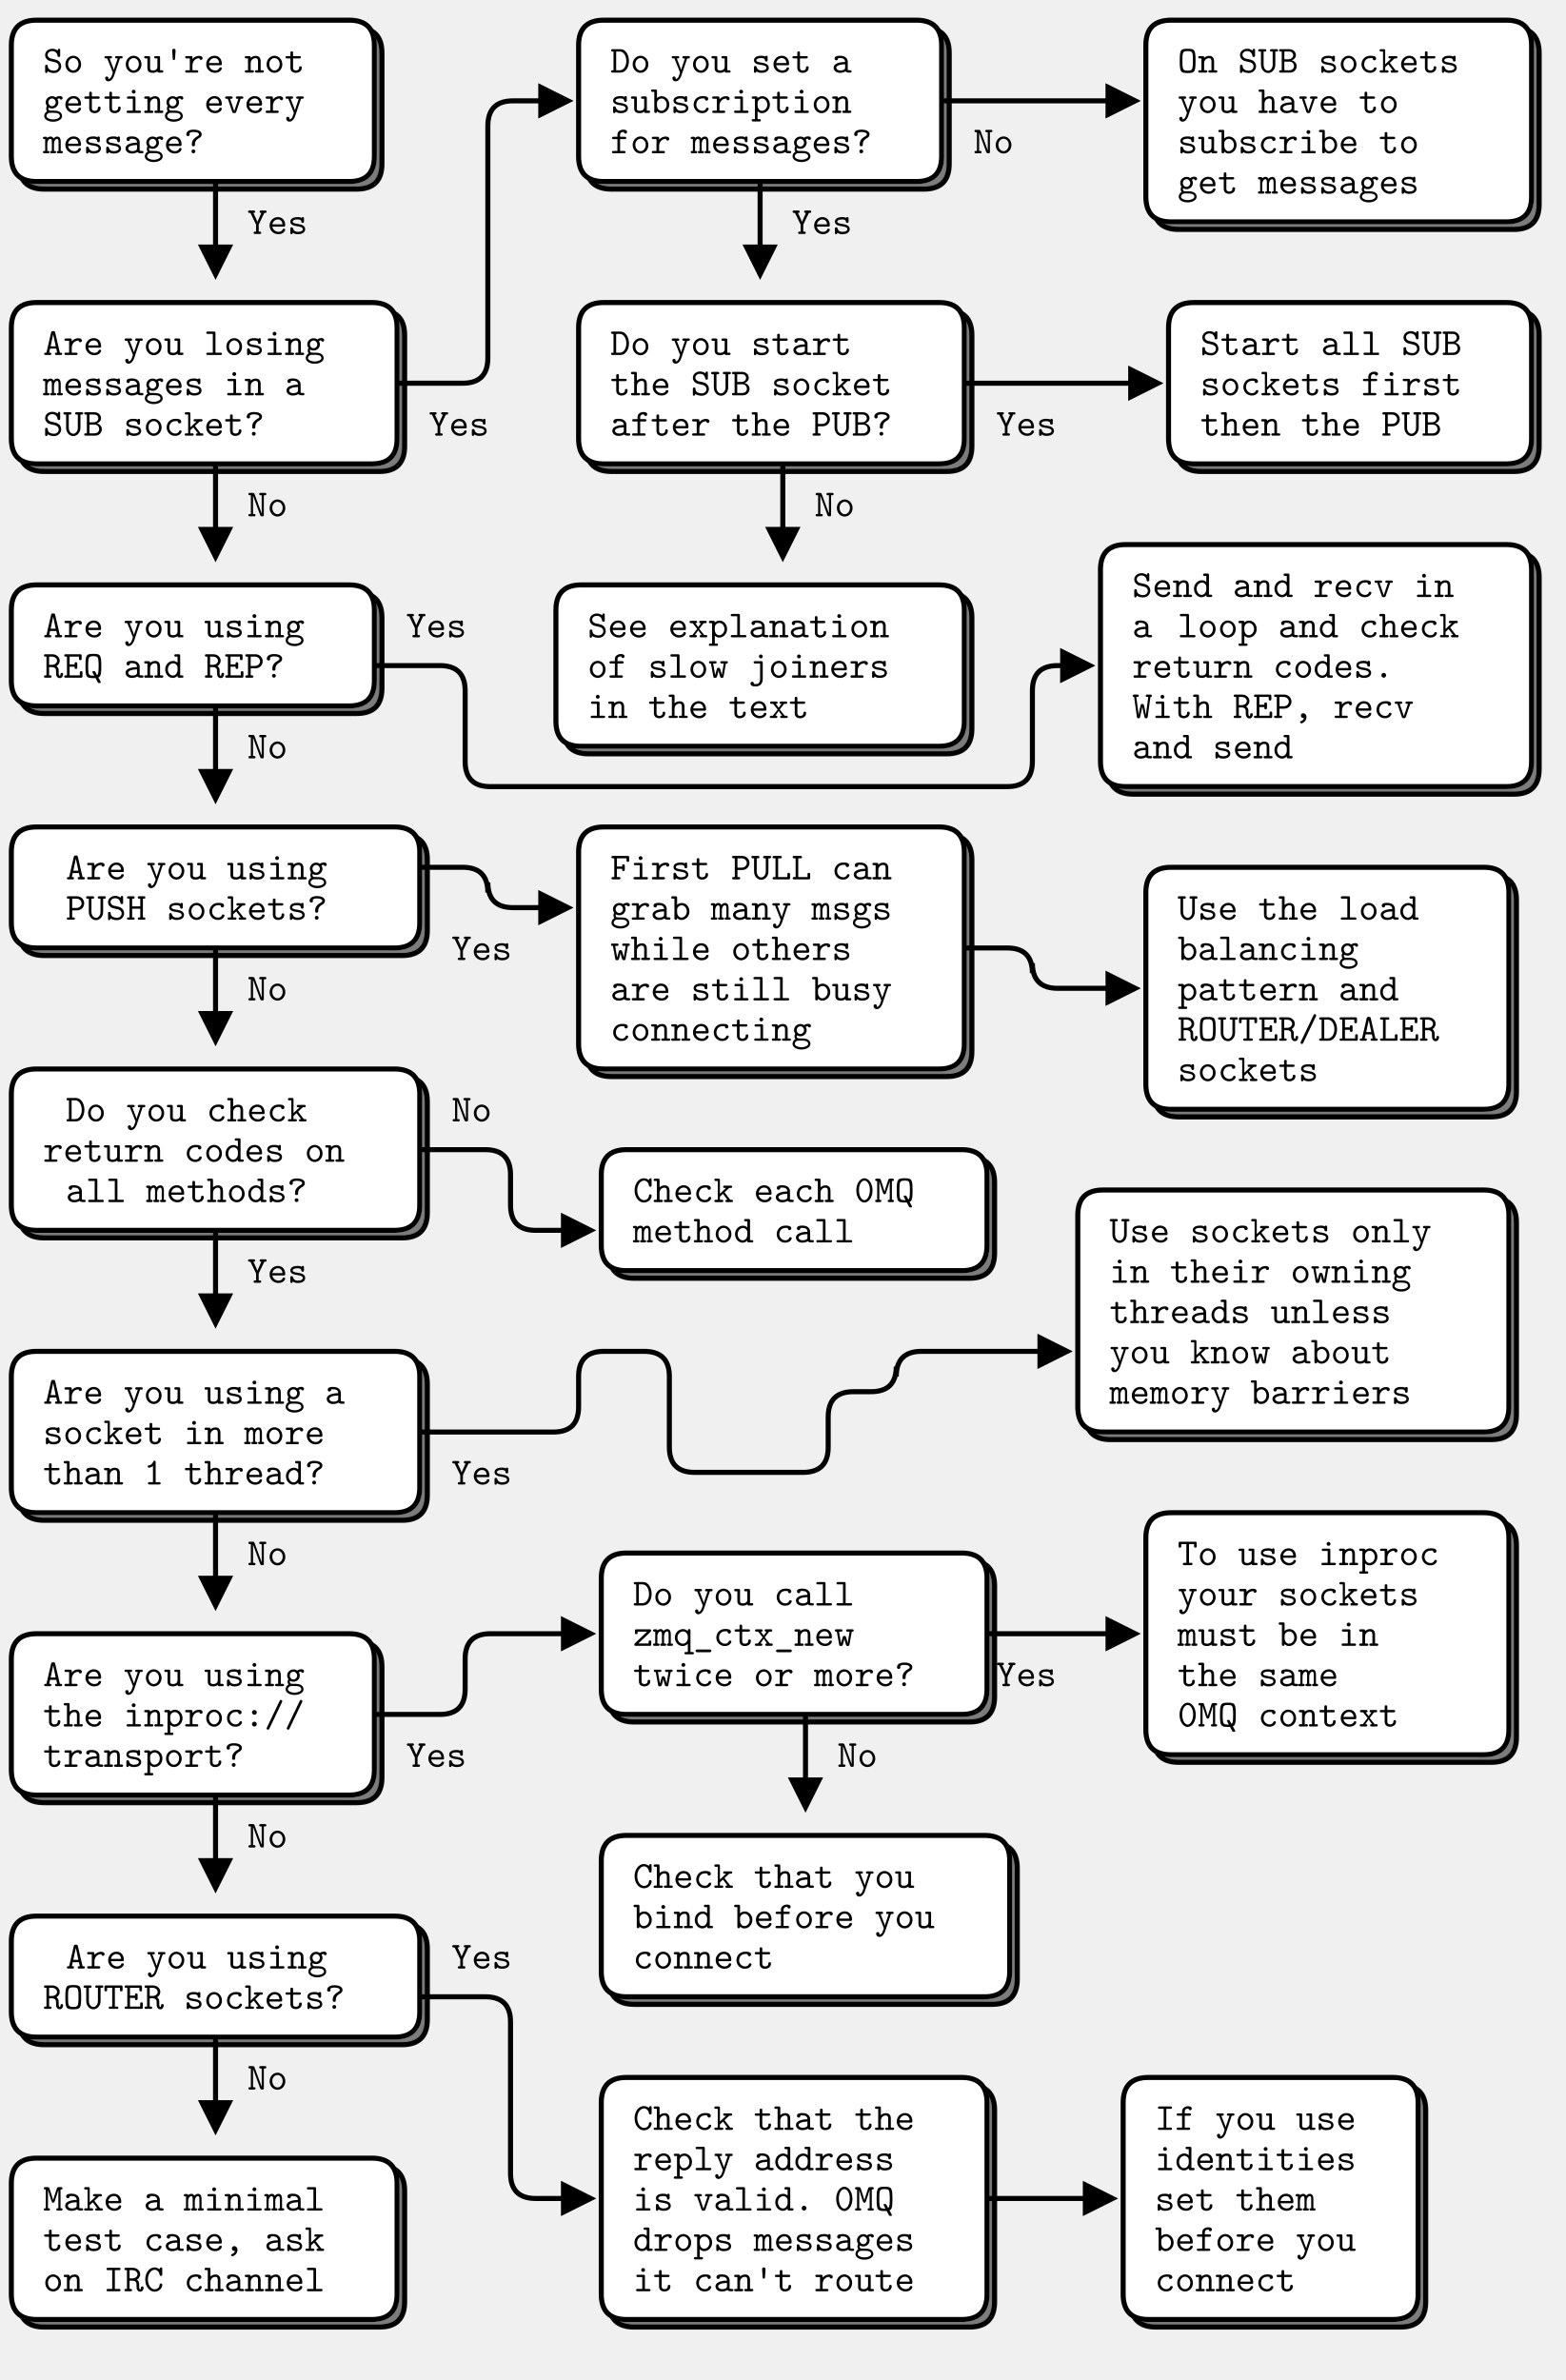
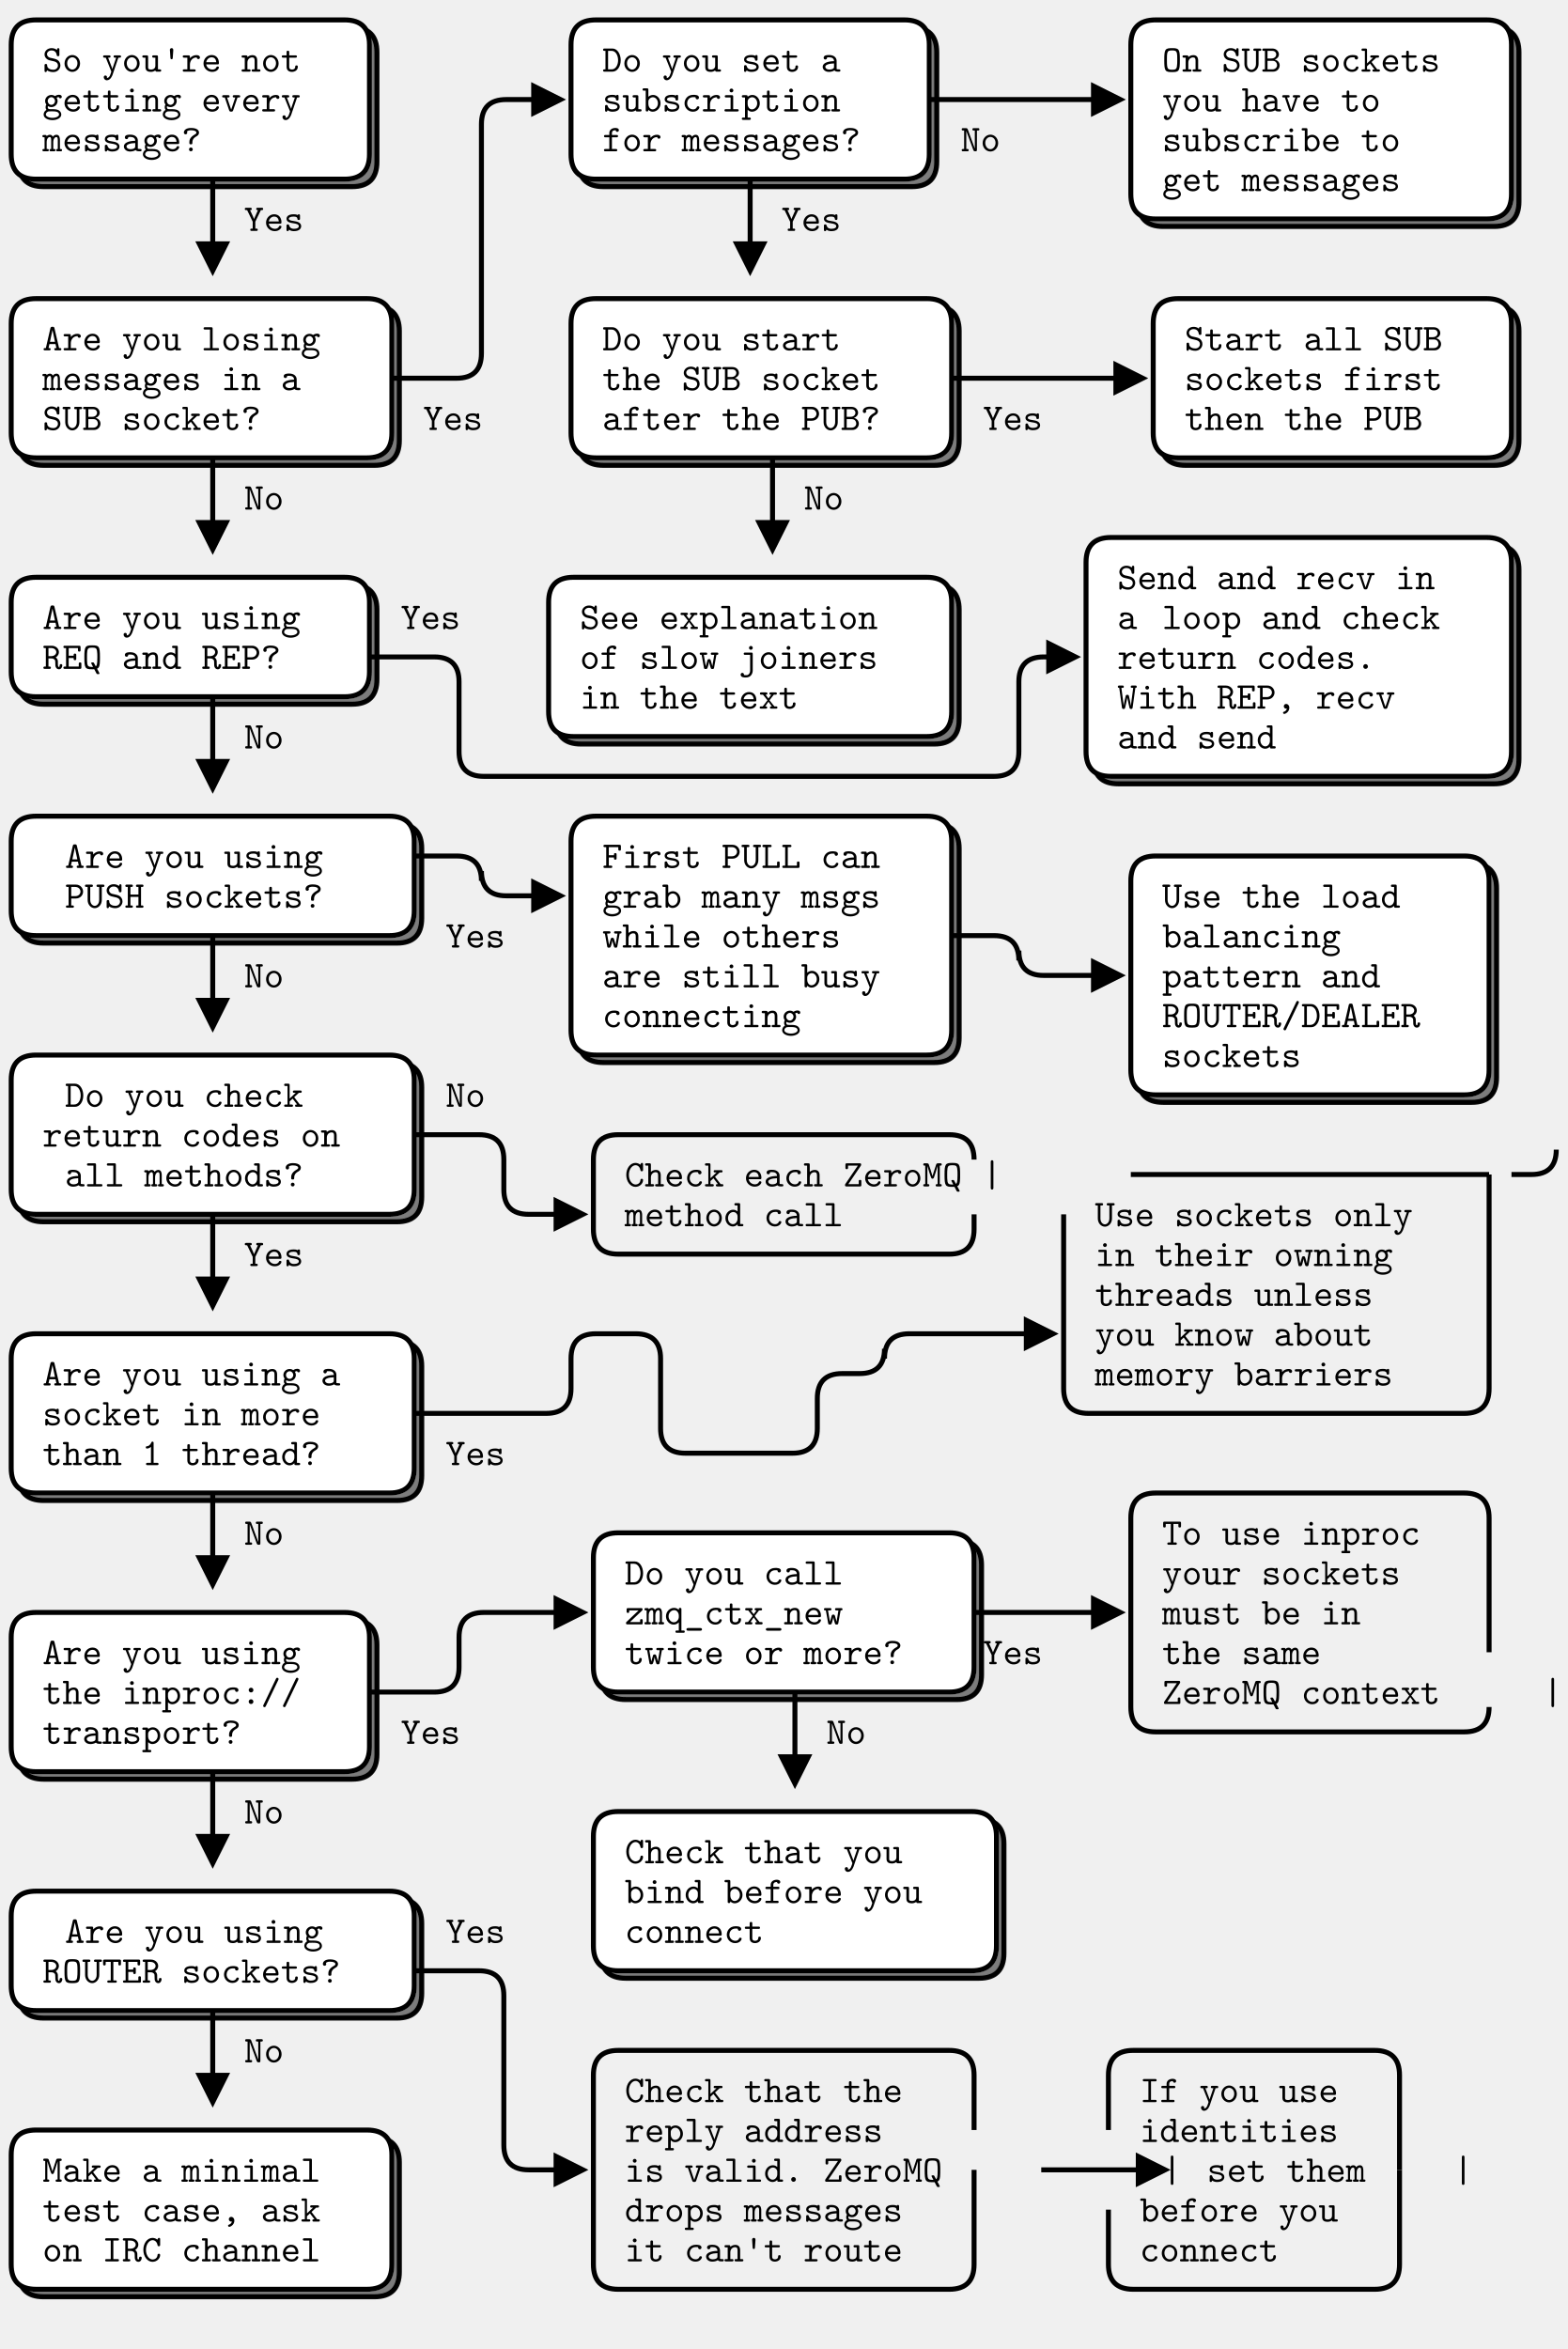
- <svg xmlns="http://www.w3.org/2000/svg" width="621px" height="944px" version="1.1">
+ <svg xmlns="http://www.w3.org/2000/svg" width="630px" height="944px" version="1.1">
  <defs>
    <filter id="dsFilter" width="150%" height="150%">
      <feOffset result="offOut" in="SourceGraphic" dx="3" dy="3" />
      <feColorMatrix result="matrixOut" in="offOut" type="matrix" values="0.2 0 0 0 0 0 0.2 0 0 0 0 0 0.2 0 0 0 0 0 1 0" />
      <feBlend in="SourceGraphic" in2="matrixOut" mode="normal" />
    </filter>
    <marker id="iPointer" viewBox="0 0 10 10" refX="5" refY="5" markerUnits="strokeWidth" markerWidth="8" markerHeight="7" orient="auto">
      <path d="M 10 0 L 10 10 L 0 5 z" />
    </marker>
    <marker id="Pointer" viewBox="0 0 10 10" refX="5" refY="5" markerUnits="strokeWidth" markerWidth="8" markerHeight="7" orient="auto">
      <path d="M 0 0 L 10 5 L 0 10 z" />
    </marker>
  </defs>
  <g id="boxes" stroke="black" stroke-width="2" fill="none">
    <g id="group0">
      <path id="path0" filter="url(#dsFilter)" fill="#fff" d="M 4.5 18 Q 4.5 8 14.5 8 L 138.5 8 Q 148.5 8 148.5 18 L 148.5 62 Q 148.5 72 138.5 72 L 14.5 72 Q 4.5 72 4.5 62 Z" />
      <text x="17.1" y="28.8" id="text0" fill="#000" stroke="none" style="font-family:LMMono10,monospace;font-size:15.2px">So you're not </text>
      <text x="17.1" y="44.8" id="text0" fill="#000" stroke="none" style="font-family:LMMono10,monospace;font-size:15.2px">getting every </text>
      <text x="17.1" y="60.8" id="text0" fill="#000" stroke="none" style="font-family:LMMono10,monospace;font-size:15.2px">message? </text>
    </g>
    <g id="group2">
      <path id="path2" filter="url(#dsFilter)" fill="#fff" d="M 229.5 18 Q 229.5 8 239.5 8 L 363.5 8 Q 373.5 8 373.5 18 L 373.5 62 Q 373.5 72 363.5 72 L 239.5 72 Q 229.5 72 229.5 62 Z" />
      <text x="242.1" y="28.8" id="text2" fill="#000" stroke="none" style="font-family:LMMono10,monospace;font-size:15.2px">Do you set a </text>
      <text x="242.1" y="44.8" id="text2" fill="#000" stroke="none" style="font-family:LMMono10,monospace;font-size:15.2px">subscription </text>
      <text x="242.1" y="60.8" id="text2" fill="#000" stroke="none" style="font-family:LMMono10,monospace;font-size:15.2px">for messages? </text>
    </g>
    <g id="group4">
      <path id="path4" filter="url(#dsFilter)" fill="#fff" d="M 454.5 18 Q 454.5 8 464.5 8 L 597.5 8 Q 607.5 8 607.5 18 L 607.5 78 Q 607.5 88 597.5 88 L 464.5 88 Q 454.5 88 454.5 78 Z" />
      <text x="467.1" y="28.8" id="text4" fill="#000" stroke="none" style="font-family:LMMono10,monospace;font-size:15.2px">On SUB sockets </text>
      <text x="467.1" y="44.8" id="text4" fill="#000" stroke="none" style="font-family:LMMono10,monospace;font-size:15.2px">you have to </text>
      <text x="467.1" y="60.8" id="text4" fill="#000" stroke="none" style="font-family:LMMono10,monospace;font-size:15.2px">subscribe to </text>
      <text x="467.1" y="76.8" id="text4" fill="#000" stroke="none" style="font-family:LMMono10,monospace;font-size:15.2px">get messages </text>
    </g>
    <g id="group17">
      <path id="path17" filter="url(#dsFilter)" fill="#fff" d="M 4.5 130 Q 4.5 120 14.5 120 L 147.5 120 Q 157.5 120 157.5 130 L 157.5 174 Q 157.5 184 147.5 184 L 14.5 184 Q 4.5 184 4.5 174 Z" />
      <text x="17.1" y="140.8" id="text17" fill="#000" stroke="none" style="font-family:LMMono10,monospace;font-size:15.2px">Are you losing </text>
      <text x="17.1" y="156.8" id="text17" fill="#000" stroke="none" style="font-family:LMMono10,monospace;font-size:15.2px">messages in a </text>
      <text x="17.1" y="172.8" id="text17" fill="#000" stroke="none" style="font-family:LMMono10,monospace;font-size:15.2px">SUB socket? </text>
    </g>
    <g id="group19">
      <path id="path19" filter="url(#dsFilter)" fill="#fff" d="M 229.5 130 Q 229.5 120 239.5 120 L 372.5 120 Q 382.5 120 382.5 130 L 382.5 174 Q 382.5 184 372.5 184 L 239.5 184 Q 229.5 184 229.5 174 Z" />
      <text x="242.1" y="140.8" id="text19" fill="#000" stroke="none" style="font-family:LMMono10,monospace;font-size:15.2px">Do you start </text>
      <text x="242.1" y="156.8" id="text19" fill="#000" stroke="none" style="font-family:LMMono10,monospace;font-size:15.2px">the SUB socket </text>
      <text x="242.1" y="172.8" id="text19" fill="#000" stroke="none" style="font-family:LMMono10,monospace;font-size:15.2px">after the PUB? </text>
    </g>
    <g id="group21">
      <path id="path21" filter="url(#dsFilter)" fill="#fff" d="M 463.5 130 Q 463.5 120 473.5 120 L 597.5 120 Q 607.5 120 607.5 130 L 607.5 174 Q 607.5 184 597.5 184 L 473.5 184 Q 463.5 184 463.5 174 Z" />
      <text x="476.1" y="140.8" id="text21" fill="#000" stroke="none" style="font-family:LMMono10,monospace;font-size:15.2px">Start all SUB </text>
      <text x="476.1" y="156.8" id="text21" fill="#000" stroke="none" style="font-family:LMMono10,monospace;font-size:15.2px">sockets first </text>
      <text x="476.1" y="172.8" id="text21" fill="#000" stroke="none" style="font-family:LMMono10,monospace;font-size:15.2px">then the PUB </text>
    </g>
    <g id="group34">
      <path id="path34" filter="url(#dsFilter)" fill="#fff" d="M 436.5 226 Q 436.5 216 446.5 216 L 597.5 216 Q 607.5 216 607.5 226 L 607.5 302 Q 607.5 312 597.5 312 L 446.5 312 Q 436.5 312 436.5 302 Z" />
      <text x="449.1" y="236.8" id="text34" fill="#000" stroke="none" style="font-family:LMMono10,monospace;font-size:15.2px">Send and recv in </text>
      <text x="449.1" y="252.8" id="text34" fill="#000" stroke="none" style="font-family:LMMono10,monospace;font-size:15.2px">a</text>
      <text x="467.1" y="252.8" id="text34" fill="#000" stroke="none" style="font-family:LMMono10,monospace;font-size:15.2px">loop and check </text>
      <text x="449.1" y="268.8" id="text34" fill="#000" stroke="none" style="font-family:LMMono10,monospace;font-size:15.2px">return codes. </text>
      <text x="449.1" y="284.8" id="text34" fill="#000" stroke="none" style="font-family:LMMono10,monospace;font-size:15.2px">With REP, recv </text>
      <text x="449.1" y="300.8" id="text34" fill="#000" stroke="none" style="font-family:LMMono10,monospace;font-size:15.2px">and send </text>
    </g>
    <g id="group36">
      <path id="path36" filter="url(#dsFilter)" fill="#fff" d="M 4.5 242 Q 4.5 232 14.5 232 L 138.5 232 Q 148.5 232 148.5 242 L 148.5 270 Q 148.5 280 138.5 280 L 14.5 280 Q 4.5 280 4.5 270 Z" />
      <text x="17.1" y="252.8" id="text36" fill="#000" stroke="none" style="font-family:LMMono10,monospace;font-size:15.2px">Are you using </text>
      <text x="17.1" y="268.8" id="text36" fill="#000" stroke="none" style="font-family:LMMono10,monospace;font-size:15.2px">REQ and REP? </text>
    </g>
    <g id="group38">
      <path id="path38" filter="url(#dsFilter)" fill="#fff" d="M 220.5 242 Q 220.5 232 230.5 232 L 372.5 232 Q 382.5 232 382.5 242 L 382.5 286 Q 382.5 296 372.5 296 L 230.5 296 Q 220.5 296 220.5 286 Z" />
      <text x="233.1" y="252.8" id="text38" fill="#000" stroke="none" style="font-family:LMMono10,monospace;font-size:15.2px">See explanation </text>
      <text x="233.1" y="268.8" id="text38" fill="#000" stroke="none" style="font-family:LMMono10,monospace;font-size:15.2px">of slow joiners </text>
      <text x="233.1" y="284.8" id="text38" fill="#000" stroke="none" style="font-family:LMMono10,monospace;font-size:15.2px">in the text </text>
    </g>
    <g id="group53">
      <path id="path53" filter="url(#dsFilter)" fill="#fff" d="M 4.5 338 Q 4.5 328 14.5 328 L 156.5 328 Q 166.5 328 166.5 338 L 166.5 366 Q 166.5 376 156.5 376 L 14.5 376 Q 4.5 376 4.5 366 Z" />
      <text x="26.1" y="348.8" id="text53" fill="#000" stroke="none" style="font-family:LMMono10,monospace;font-size:15.2px">Are you using </text>
      <text x="26.1" y="364.8" id="text53" fill="#000" stroke="none" style="font-family:LMMono10,monospace;font-size:15.2px">PUSH sockets? </text>
    </g>
    <g id="group55">
      <path id="path55" filter="url(#dsFilter)" fill="#fff" d="M 229.5 338 Q 229.5 328 239.5 328 L 372.5 328 Q 382.5 328 382.5 338 L 382.5 414 Q 382.5 424 372.5 424 L 239.5 424 Q 229.5 424 229.5 414 Z" />
      <text x="242.1" y="348.8" id="text55" fill="#000" stroke="none" style="font-family:LMMono10,monospace;font-size:15.2px">First PULL can </text>
      <text x="242.1" y="364.8" id="text55" fill="#000" stroke="none" style="font-family:LMMono10,monospace;font-size:15.2px">grab many msgs </text>
      <text x="242.1" y="380.8" id="text55" fill="#000" stroke="none" style="font-family:LMMono10,monospace;font-size:15.2px">while others </text>
      <text x="242.1" y="396.8" id="text55" fill="#000" stroke="none" style="font-family:LMMono10,monospace;font-size:15.2px">are still busy </text>
      <text x="242.1" y="412.8" id="text55" fill="#000" stroke="none" style="font-family:LMMono10,monospace;font-size:15.2px">connecting </text>
    </g>
    <g id="group59">
      <path id="path59" filter="url(#dsFilter)" fill="#fff" d="M 454.5 354 Q 454.5 344 464.5 344 L 588.5 344 Q 598.5 344 598.5 354 L 598.5 430 Q 598.5 440 588.5 440 L 464.5 440 Q 454.5 440 454.5 430 Z" />
      <text x="467.1" y="364.8" id="text59" fill="#000" stroke="none" style="font-family:LMMono10,monospace;font-size:15.2px">Use the load </text>
      <text x="467.1" y="380.8" id="text59" fill="#000" stroke="none" style="font-family:LMMono10,monospace;font-size:15.2px">balancing </text>
      <text x="467.1" y="396.8" id="text59" fill="#000" stroke="none" style="font-family:LMMono10,monospace;font-size:15.2px">pattern and </text>
      <text x="467.1" y="412.8" id="text59" fill="#000" stroke="none" style="font-family:LMMono10,monospace;font-size:15.2px">ROUTER/DEALER </text>
      <text x="467.1" y="428.8" id="text59" fill="#000" stroke="none" style="font-family:LMMono10,monospace;font-size:15.2px">sockets </text>
    </g>
    <g id="group68">
      <path id="path68" filter="url(#dsFilter)" fill="#fff" d="M 4.5 434 Q 4.5 424 14.5 424 L 156.5 424 Q 166.5 424 166.5 434 L 166.5 478 Q 166.5 488 156.5 488 L 14.5 488 Q 4.5 488 4.5 478 Z" />
      <text x="26.1" y="444.8" id="text68" fill="#000" stroke="none" style="font-family:LMMono10,monospace;font-size:15.2px">Do you check </text>
      <text x="17.1" y="460.8" id="text68" fill="#000" stroke="none" style="font-family:LMMono10,monospace;font-size:15.2px">return codes on </text>
      <text x="26.1" y="476.8" id="text68" fill="#000" stroke="none" style="font-family:LMMono10,monospace;font-size:15.2px">all methods? </text>
    </g>
-     <g id="group76">
-       <path id="path76" filter="url(#dsFilter)" fill="#fff" d="M 238.5 466 Q 238.5 456 248.5 456 L 381.5 456 Q 391.5 456 391.5 466 L 391.5 494 Q 391.5 504 381.5 504 L 248.5 504 Q 238.5 504 238.5 494 Z" />
-       <text x="251.1" y="476.8" id="text76" fill="#000" stroke="none" style="font-family:LMMono10,monospace;font-size:15.2px">Check each 0MQ </text>
-       <text x="251.1" y="492.8" id="text76" fill="#000" stroke="none" style="font-family:LMMono10,monospace;font-size:15.2px">method call </text>
-     </g>
-     <g id="group78">
-       <path id="path78" filter="url(#dsFilter)" fill="#fff" d="M 427.5 482 Q 427.5 472 437.5 472 L 588.5 472 Q 598.5 472 598.5 482 L 598.5 558 Q 598.5 568 588.5 568 L 437.5 568 Q 427.5 568 427.5 558 Z" />
-       <text x="440.1" y="492.8" id="text78" fill="#000" stroke="none" style="font-family:LMMono10,monospace;font-size:15.2px">Use sockets only </text>
-       <text x="440.1" y="508.8" id="text78" fill="#000" stroke="none" style="font-family:LMMono10,monospace;font-size:15.2px">in their owning </text>
-       <text x="440.1" y="524.8" id="text78" fill="#000" stroke="none" style="font-family:LMMono10,monospace;font-size:15.2px">threads unless </text>
-       <text x="440.1" y="540.8" id="text78" fill="#000" stroke="none" style="font-family:LMMono10,monospace;font-size:15.2px">you know about </text>
-       <text x="440.1" y="556.8" id="text78" fill="#000" stroke="none" style="font-family:LMMono10,monospace;font-size:15.2px">memory barriers </text>
-     </g>
    <g id="group86">
      <path id="path86" filter="url(#dsFilter)" fill="#fff" d="M 4.5 546 Q 4.5 536 14.5 536 L 156.5 536 Q 166.5 536 166.5 546 L 166.5 590 Q 166.5 600 156.5 600 L 14.5 600 Q 4.5 600 4.5 590 Z" />
      <text x="17.1" y="556.8" id="text86" fill="#000" stroke="none" style="font-family:LMMono10,monospace;font-size:15.2px">Are you using a </text>
      <text x="17.1" y="572.8" id="text86" fill="#000" stroke="none" style="font-family:LMMono10,monospace;font-size:15.2px">socket in more </text>
      <text x="17.1" y="588.8" id="text86" fill="#000" stroke="none" style="font-family:LMMono10,monospace;font-size:15.2px">than 1 thread? </text>
    </g>
-     <g id="group102">
-       <path id="path102" filter="url(#dsFilter)" fill="#fff" d="M 454.5 610 Q 454.5 600 464.5 600 L 588.5 600 Q 598.5 600 598.5 610 L 598.5 686 Q 598.5 696 588.5 696 L 464.5 696 Q 454.5 696 454.5 686 Z" />
-       <text x="467.1" y="620.8" id="text102" fill="#000" stroke="none" style="font-family:LMMono10,monospace;font-size:15.2px">To use inproc </text>
-       <text x="467.1" y="636.8" id="text102" fill="#000" stroke="none" style="font-family:LMMono10,monospace;font-size:15.2px">your sockets </text>
-       <text x="467.1" y="652.8" id="text102" fill="#000" stroke="none" style="font-family:LMMono10,monospace;font-size:15.2px">must be in </text>
-       <text x="467.1" y="668.8" id="text102" fill="#000" stroke="none" style="font-family:LMMono10,monospace;font-size:15.2px">the same </text>
-       <text x="467.1" y="684.8" id="text102" fill="#000" stroke="none" style="font-family:LMMono10,monospace;font-size:15.2px">0MQ context </text>
-     </g>
    <g id="group104">
      <path id="path104" filter="url(#dsFilter)" fill="#fff" d="M 238.5 626 Q 238.5 616 248.5 616 L 381.5 616 Q 391.5 616 391.5 626 L 391.5 670 Q 391.5 680 381.5 680 L 248.5 680 Q 238.5 680 238.5 670 Z" />
      <text x="251.1" y="636.8" id="text104" fill="#000" stroke="none" style="font-family:LMMono10,monospace;font-size:15.2px">Do you call </text>
      <text x="251.1" y="652.8" id="text104" fill="#000" stroke="none" style="font-family:LMMono10,monospace;font-size:15.2px">zmq_ctx_new </text>
      <text x="251.1" y="668.8" id="text104" fill="#000" stroke="none" style="font-family:LMMono10,monospace;font-size:15.2px">twice or more? </text>
    </g>
    <g id="group106">
      <path id="path106" filter="url(#dsFilter)" fill="#fff" d="M 4.5 658 Q 4.5 648 14.5 648 L 138.5 648 Q 148.5 648 148.5 658 L 148.5 702 Q 148.5 712 138.5 712 L 14.5 712 Q 4.5 712 4.5 702 Z" />
      <text x="17.1" y="668.8" id="text106" fill="#000" stroke="none" style="font-family:LMMono10,monospace;font-size:15.2px">Are you using </text>
      <text x="17.1" y="684.8" id="text106" fill="#000" stroke="none" style="font-family:LMMono10,monospace;font-size:15.2px">the inproc:// </text>
      <text x="17.1" y="700.8" id="text106" fill="#000" stroke="none" style="font-family:LMMono10,monospace;font-size:15.2px">transport? </text>
    </g>
    <g id="group120">
      <path id="path120" filter="url(#dsFilter)" fill="#fff" d="M 238.5 738 Q 238.5 728 248.5 728 L 390.5 728 Q 400.5 728 400.5 738 L 400.5 782 Q 400.5 792 390.5 792 L 248.5 792 Q 238.5 792 238.5 782 Z" />
      <text x="251.1" y="748.8" id="text120" fill="#000" stroke="none" style="font-family:LMMono10,monospace;font-size:15.2px">Check that you </text>
      <text x="251.1" y="764.8" id="text120" fill="#000" stroke="none" style="font-family:LMMono10,monospace;font-size:15.2px">bind before you </text>
      <text x="251.1" y="780.8" id="text120" fill="#000" stroke="none" style="font-family:LMMono10,monospace;font-size:15.2px">connect </text>
    </g>
    <g id="group122">
      <path id="path122" filter="url(#dsFilter)" fill="#fff" d="M 4.5 770 Q 4.5 760 14.5 760 L 156.5 760 Q 166.5 760 166.5 770 L 166.5 798 Q 166.5 808 156.5 808 L 14.5 808 Q 4.5 808 4.5 798 Z" />
      <text x="26.1" y="780.8" id="text122" fill="#000" stroke="none" style="font-family:LMMono10,monospace;font-size:15.2px">Are you using </text>
      <text x="17.1" y="796.8" id="text122" fill="#000" stroke="none" style="font-family:LMMono10,monospace;font-size:15.2px">ROUTER sockets? </text>
    </g>
-     <g id="group131">
-       <path id="path131" filter="url(#dsFilter)" fill="#fff" d="M 238.5 834 Q 238.5 824 248.5 824 L 381.5 824 Q 391.5 824 391.5 834 L 391.5 910 Q 391.5 920 381.5 920 L 248.5 920 Q 238.5 920 238.5 910 Z" />
-       <text x="251.1" y="844.8" id="text131" fill="#000" stroke="none" style="font-family:LMMono10,monospace;font-size:15.2px">Check that the </text>
-       <text x="251.1" y="860.8" id="text131" fill="#000" stroke="none" style="font-family:LMMono10,monospace;font-size:15.2px">reply address </text>
-       <text x="251.1" y="876.8" id="text131" fill="#000" stroke="none" style="font-family:LMMono10,monospace;font-size:15.2px">is valid. 0MQ </text>
-       <text x="251.1" y="892.8" id="text131" fill="#000" stroke="none" style="font-family:LMMono10,monospace;font-size:15.2px">drops messages </text>
-       <text x="251.1" y="908.8" id="text131" fill="#000" stroke="none" style="font-family:LMMono10,monospace;font-size:15.2px">it can't route </text>
-     </g>
-     <g id="group133">
-       <path id="path133" filter="url(#dsFilter)" fill="#fff" d="M 445.5 834 Q 445.5 824 455.5 824 L 552.5 824 Q 562.5 824 562.5 834 L 562.5 910 Q 562.5 920 552.5 920 L 455.5 920 Q 445.5 920 445.5 910 Z" />
-       <text x="458.1" y="844.8" id="text133" fill="#000" stroke="none" style="font-family:LMMono10,monospace;font-size:15.2px">If you use </text>
-       <text x="458.1" y="860.8" id="text133" fill="#000" stroke="none" style="font-family:LMMono10,monospace;font-size:15.2px">identities </text>
-       <text x="458.1" y="876.8" id="text133" fill="#000" stroke="none" style="font-family:LMMono10,monospace;font-size:15.2px">set them </text>
-       <text x="458.1" y="892.8" id="text133" fill="#000" stroke="none" style="font-family:LMMono10,monospace;font-size:15.2px">before you </text>
-       <text x="458.1" y="908.8" id="text133" fill="#000" stroke="none" style="font-family:LMMono10,monospace;font-size:15.2px">connect </text>
-     </g>
    <g id="group135">
      <path id="path135" filter="url(#dsFilter)" fill="#fff" d="M 4.5 866 Q 4.5 856 14.5 856 L 147.5 856 Q 157.5 856 157.5 866 L 157.5 910 Q 157.5 920 147.5 920 L 14.5 920 Q 4.5 920 4.5 910 Z" />
      <text x="17.1" y="876.8" id="text135" fill="#000" stroke="none" style="font-family:LMMono10,monospace;font-size:15.2px">Make a minimal </text>
      <text x="17.1" y="892.8" id="text135" fill="#000" stroke="none" style="font-family:LMMono10,monospace;font-size:15.2px">test case, ask </text>
      <text x="17.1" y="908.8" id="text135" fill="#000" stroke="none" style="font-family:LMMono10,monospace;font-size:15.2px">on IRC channel </text>
    </g>
  </g>
  <g id="lines" stroke="black" stroke-width="2" fill="none">
    <g id="group682">
      <path id="path682" marker-end="url(#Pointer)" d="M 85.5 72 L 85.5 104 " />
    </g>
    <g id="group690">
      <path id="path690" marker-end="url(#Pointer)" d="M 85.5 184 L 85.5 216 " />
    </g>
    <g id="group697">
      <path id="path697" marker-end="url(#Pointer)" d="M 85.5 280 L 85.5 312 " />
    </g>
    <g id="group704">
      <path id="path704" marker-end="url(#Pointer)" d="M 85.5 376 L 85.5 408 " />
    </g>
    <g id="group712">
      <path id="path712" marker-end="url(#Pointer)" d="M 85.5 488 L 85.5 520 " />
    </g>
    <g id="group720">
      <path id="path720" marker-end="url(#Pointer)" d="M 85.5 600 L 85.5 632 " />
    </g>
    <g id="group728">
      <path id="path728" marker-end="url(#Pointer)" d="M 85.5 712 L 85.5 744 " />
    </g>
    <g id="group735">
      <path id="path735" marker-end="url(#Pointer)" d="M 85.5 808 L 85.5 840 " />
    </g>
    <g id="group1115">
      <path id="path1115" marker-end="url(#Pointer)" d="M 148.5 264 L 174.5 264 Q 184.5 264 184.5 274 L 184.5 302 Q 184.5 312 194.5 312 L 399.5 312 Q 409.5 312 409.5 302 L 409.5 274 Q 409.5 264 419.5 264 L 427.5 264 " />
    </g>
    <g id="group1142">
      <path id="path1142" marker-end="url(#Pointer)" d="M 148.5 680 L 174.5 680 Q 184.5 680 184.5 670 L 184.5 658 Q 184.5 648 194.5 648 L 229.5 648 " />
    </g>
    <g id="group1169">
      <path id="path1169" marker-end="url(#Pointer)" d="M 157.5 152 L 183.5 152 Q 193.5 152 193.5 142 L 193.5 50 Q 193.5 40 203.5 40 L 220.5 40 " />
    </g>
    <g id="group1241">
      <path id="path1241" marker-end="url(#Pointer)" d="M 166.5 344 L 183.5 344 Q 193.5 344 193.5 354 L 193.5 350 Q 193.5 360 203.5 360 L 220.5 360 " />
    </g>
    <g id="group1249">
      <path id="path1249" marker-end="url(#Pointer)" d="M 166.5 456 L 192.5 456 Q 202.5 456 202.5 466 L 202.5 478 Q 202.5 488 212.5 488 L 229.5 488 " />
    </g>
    <g id="group1257">
      <path id="path1257" marker-end="url(#Pointer)" d="M 166.5 568 L 219.5 568 Q 229.5 568 229.5 558 L 229.5 546 Q 229.5 536 239.5 536 L 255.5 536 Q 265.5 536 265.5 546 L 265.5 574 Q 265.5 584 275.5 584 L 318.5 584 Q 328.5 584 328.5 574 L 328.5 562 Q 328.5 552 338.5 552 L 345.5 552 Q 355.5 552 355.5 542 L 355.5 546 Q 355.5 536 365.5 536 L 418.5 536 " />
    </g>
    <g id="group1272">
      <path id="path1272" marker-end="url(#Pointer)" d="M 166.5 792 L 192.5 792 Q 202.5 792 202.5 802 L 202.5 862 Q 202.5 872 212.5 872 L 229.5 872 " />
    </g>
    <g id="group2113">
      <path id="path2113" marker-end="url(#Pointer)" d="M 301.5 72 L 301.5 104 " />
    </g>
    <g id="group2180">
      <path id="path2180" marker-end="url(#Pointer)" d="M 310.5 184 L 310.5 216 " />
    </g>
    <g id="group2271">
      <path id="path2271" marker-end="url(#Pointer)" d="M 319.5 680 L 319.5 712 " />
    </g>
    <g id="group2586">
      <path id="path2586" marker-end="url(#Pointer)" d="M 373.5 40 L 445.5 40 " />
    </g>
    <g id="group2653">
      <path id="path2653" marker-end="url(#Pointer)" d="M 382.5 152 L 454.5 152 " />
    </g>
    <g id="group2668">
      <path id="path2668" marker-end="url(#Pointer)" d="M 382.5 376 L 399.5 376 Q 409.5 376 409.5 386 L 409.5 382 Q 409.5 392 419.5 392 L 445.5 392 " />
    </g>
+     <g id="group2735">
+       <path id="path2735" d="M 391.5 488 L 391.5 494 Q 391.5 504 381.5 504 L 248.5 504 Q 238.5 504 238.5 494 L 238.5 466 Q 238.5 456 248.5 456 L 381.5 456 Q 391.5 456 391.5 466 " />
+     </g>
    <g id="group2745">
      <path id="path2745" marker-end="url(#Pointer)" d="M 391.5 648 L 445.5 648 " />
    </g>
-     <g id="group2760">
-       <path id="path2760" marker-end="url(#Pointer)" d="M 391.5 872 L 436.5 872 " />
+     <g id="group2759">
+       <path id="path2759" d="M 391.5 856 L 391.5 834 Q 391.5 824 381.5 824 L 248.5 824 Q 238.5 824 238.5 834 L 238.5 910 Q 238.5 920 248.5 920 L 381.5 920 Q 391.5 920 391.5 910 L 391.5 872 " />
+     </g>
+     <g id="group2937">
+       <path id="path2937" marker-end="url(#Pointer)" d="M 418.5 872 L 463.5 872 " />
+     </g>
+     <g id="group2973">
+       <path id="path2973" d="M 427.5 488 L 427.5 558 Q 427.5 568 437.5 568 L 588.5 568 Q 598.5 568 598.5 558 L 598.5 472 " />
+     </g>
+     <g id="group3114">
+       <path id="path3114" d="M 445.5 856 L 445.5 834 Q 445.5 824 455.5 824 L 552.5 824 Q 562.5 824 562.5 834 L 562.5 872 " />
+     </g>
+     <g id="group3116">
+       <path id="path3116" d="M 445.5 888 L 445.5 910 Q 445.5 920 455.5 920 L 552.5 920 Q 562.5 920 562.5 910 L 562.5 872 " />
+     </g>
+     <g id="group3149">
+       <path id="path3149" d="M 454.5 472 L 598.5 472 " />
+     </g>
+     <g id="group4106">
+       <path id="path4106" d="M 598.5 664 L 598.5 610 Q 598.5 600 588.5 600 L 464.5 600 Q 454.5 600 454.5 610 L 454.5 686 Q 454.5 696 464.5 696 L 588.5 696 Q 598.5 696 598.5 686 " />
+     </g>
+     <g id="group4153">
+       <path id="path4153" d="M 607.5 472 L 615.5 472 Q 625.5 472 625.5 462 " />
    </g>
  </g>
  <g id="text" fill="black" style="font-family:LMMono10,monospace;font-size:15.2px">
    <text x="386.1" y="60.8" id="text8" fill="#000">No </text>
    <text x="98.1" y="92.8" id="text11" fill="#000">Yes </text>
    <text x="314.1" y="92.8" id="text12" fill="#000">Yes </text>
    <text x="170.1" y="172.8" id="text20" fill="#000">Yes </text>
    <text x="395.1" y="172.8" id="text22" fill="#000">Yes </text>
    <text x="98.1" y="204.8" id="text24" fill="#000">No </text>
    <text x="323.1" y="204.8" id="text25" fill="#000">No</text>
    <text x="161.1" y="252.8" id="text28" fill="#000">Yes </text>
    <text x="98.1" y="300.8" id="text37" fill="#000">No </text>
    <text x="179.1" y="380.8" id="text44" fill="#000">Yes </text>
    <text x="98.1" y="396.8" id="text47" fill="#000">No </text>
    <text x="179.1" y="444.8" id="text54" fill="#000">No </text>
+     <text x="251.1" y="476.8" id="text57" fill="#000">Check each ZeroMQ | </text>
+     <text x="251.1" y="492.8" id="text58" fill="#000">method call </text>
+     <text x="440.1" y="492.8" id="text59" fill="#000">Use sockets only </text>
    <text x="98.1" y="508.8" id="text60" fill="#000">Yes </text>
+     <text x="440.1" y="508.8" id="text61" fill="#000">in their owning </text>
+     <text x="440.1" y="524.8" id="text62" fill="#000">threads unless </text>
+     <text x="440.1" y="540.8" id="text63" fill="#000">you know about </text>
+     <text x="440.1" y="556.8" id="text65" fill="#000">memory barriers </text>
    <text x="179.1" y="588.8" id="text68" fill="#000">Yes </text>
    <text x="98.1" y="620.8" id="text69" fill="#000">No </text>
+     <text x="467.1" y="620.8" id="text70" fill="#000">To use inproc </text>
+     <text x="467.1" y="636.8" id="text72" fill="#000">your sockets </text>
+     <text x="467.1" y="652.8" id="text74" fill="#000">must be in </text>
    <text x="395.1" y="668.8" id="text77" fill="#000">Yes </text>
-     <text x="161.1" y="700.8" id="text82" fill="#000">Yes </text>
-     <text x="332.1" y="700.8" id="text83" fill="#000">No </text>
-     <text x="98.1" y="732.8" id="text84" fill="#000">No </text>
-     <text x="179.1" y="780.8" id="text88" fill="#000">Yes </text>
-     <text x="98.1" y="828.8" id="text91" fill="#000">No </text>
+     <text x="467.1" y="668.8" id="text78" fill="#000">the same </text>
+     <text x="467.1" y="684.8" id="text80" fill="#000">ZeroMQ context </text>
+     <text x="620.1" y="684.8" id="text81" fill="#000">|</text>
+     <text x="161.1" y="700.8" id="text83" fill="#000">Yes </text>
+     <text x="332.1" y="700.8" id="text84" fill="#000">No </text>
+     <text x="98.1" y="732.8" id="text85" fill="#000">No </text>
+     <text x="179.1" y="780.8" id="text89" fill="#000">Yes </text>
+     <text x="98.1" y="828.8" id="text92" fill="#000">No </text>
+     <text x="251.1" y="844.8" id="text93" fill="#000">Check that the </text>
+     <text x="458.1" y="844.8" id="text94" fill="#000">If you use </text>
+     <text x="251.1" y="860.8" id="text95" fill="#000">reply address </text>
+     <text x="458.1" y="860.8" id="text96" fill="#000">identities </text>
+     <text x="251.1" y="876.8" id="text98" fill="#000">is valid. ZeroMQ </text>
+     <text x="467.1" y="876.8" id="text99" fill="#000">|</text>
+     <text x="485.1" y="876.8" id="text100" fill="#000">set them </text>
+     <text x="584.1" y="876.8" id="text101" fill="#000">|</text>
+     <text x="251.1" y="892.8" id="text103" fill="#000">drops messages </text>
+     <text x="458.1" y="892.8" id="text104" fill="#000">before you </text>
+     <text x="251.1" y="908.8" id="text106" fill="#000">it can't route </text>
+     <text x="458.1" y="908.8" id="text107" fill="#000">connect </text>
  </g>
</svg>
